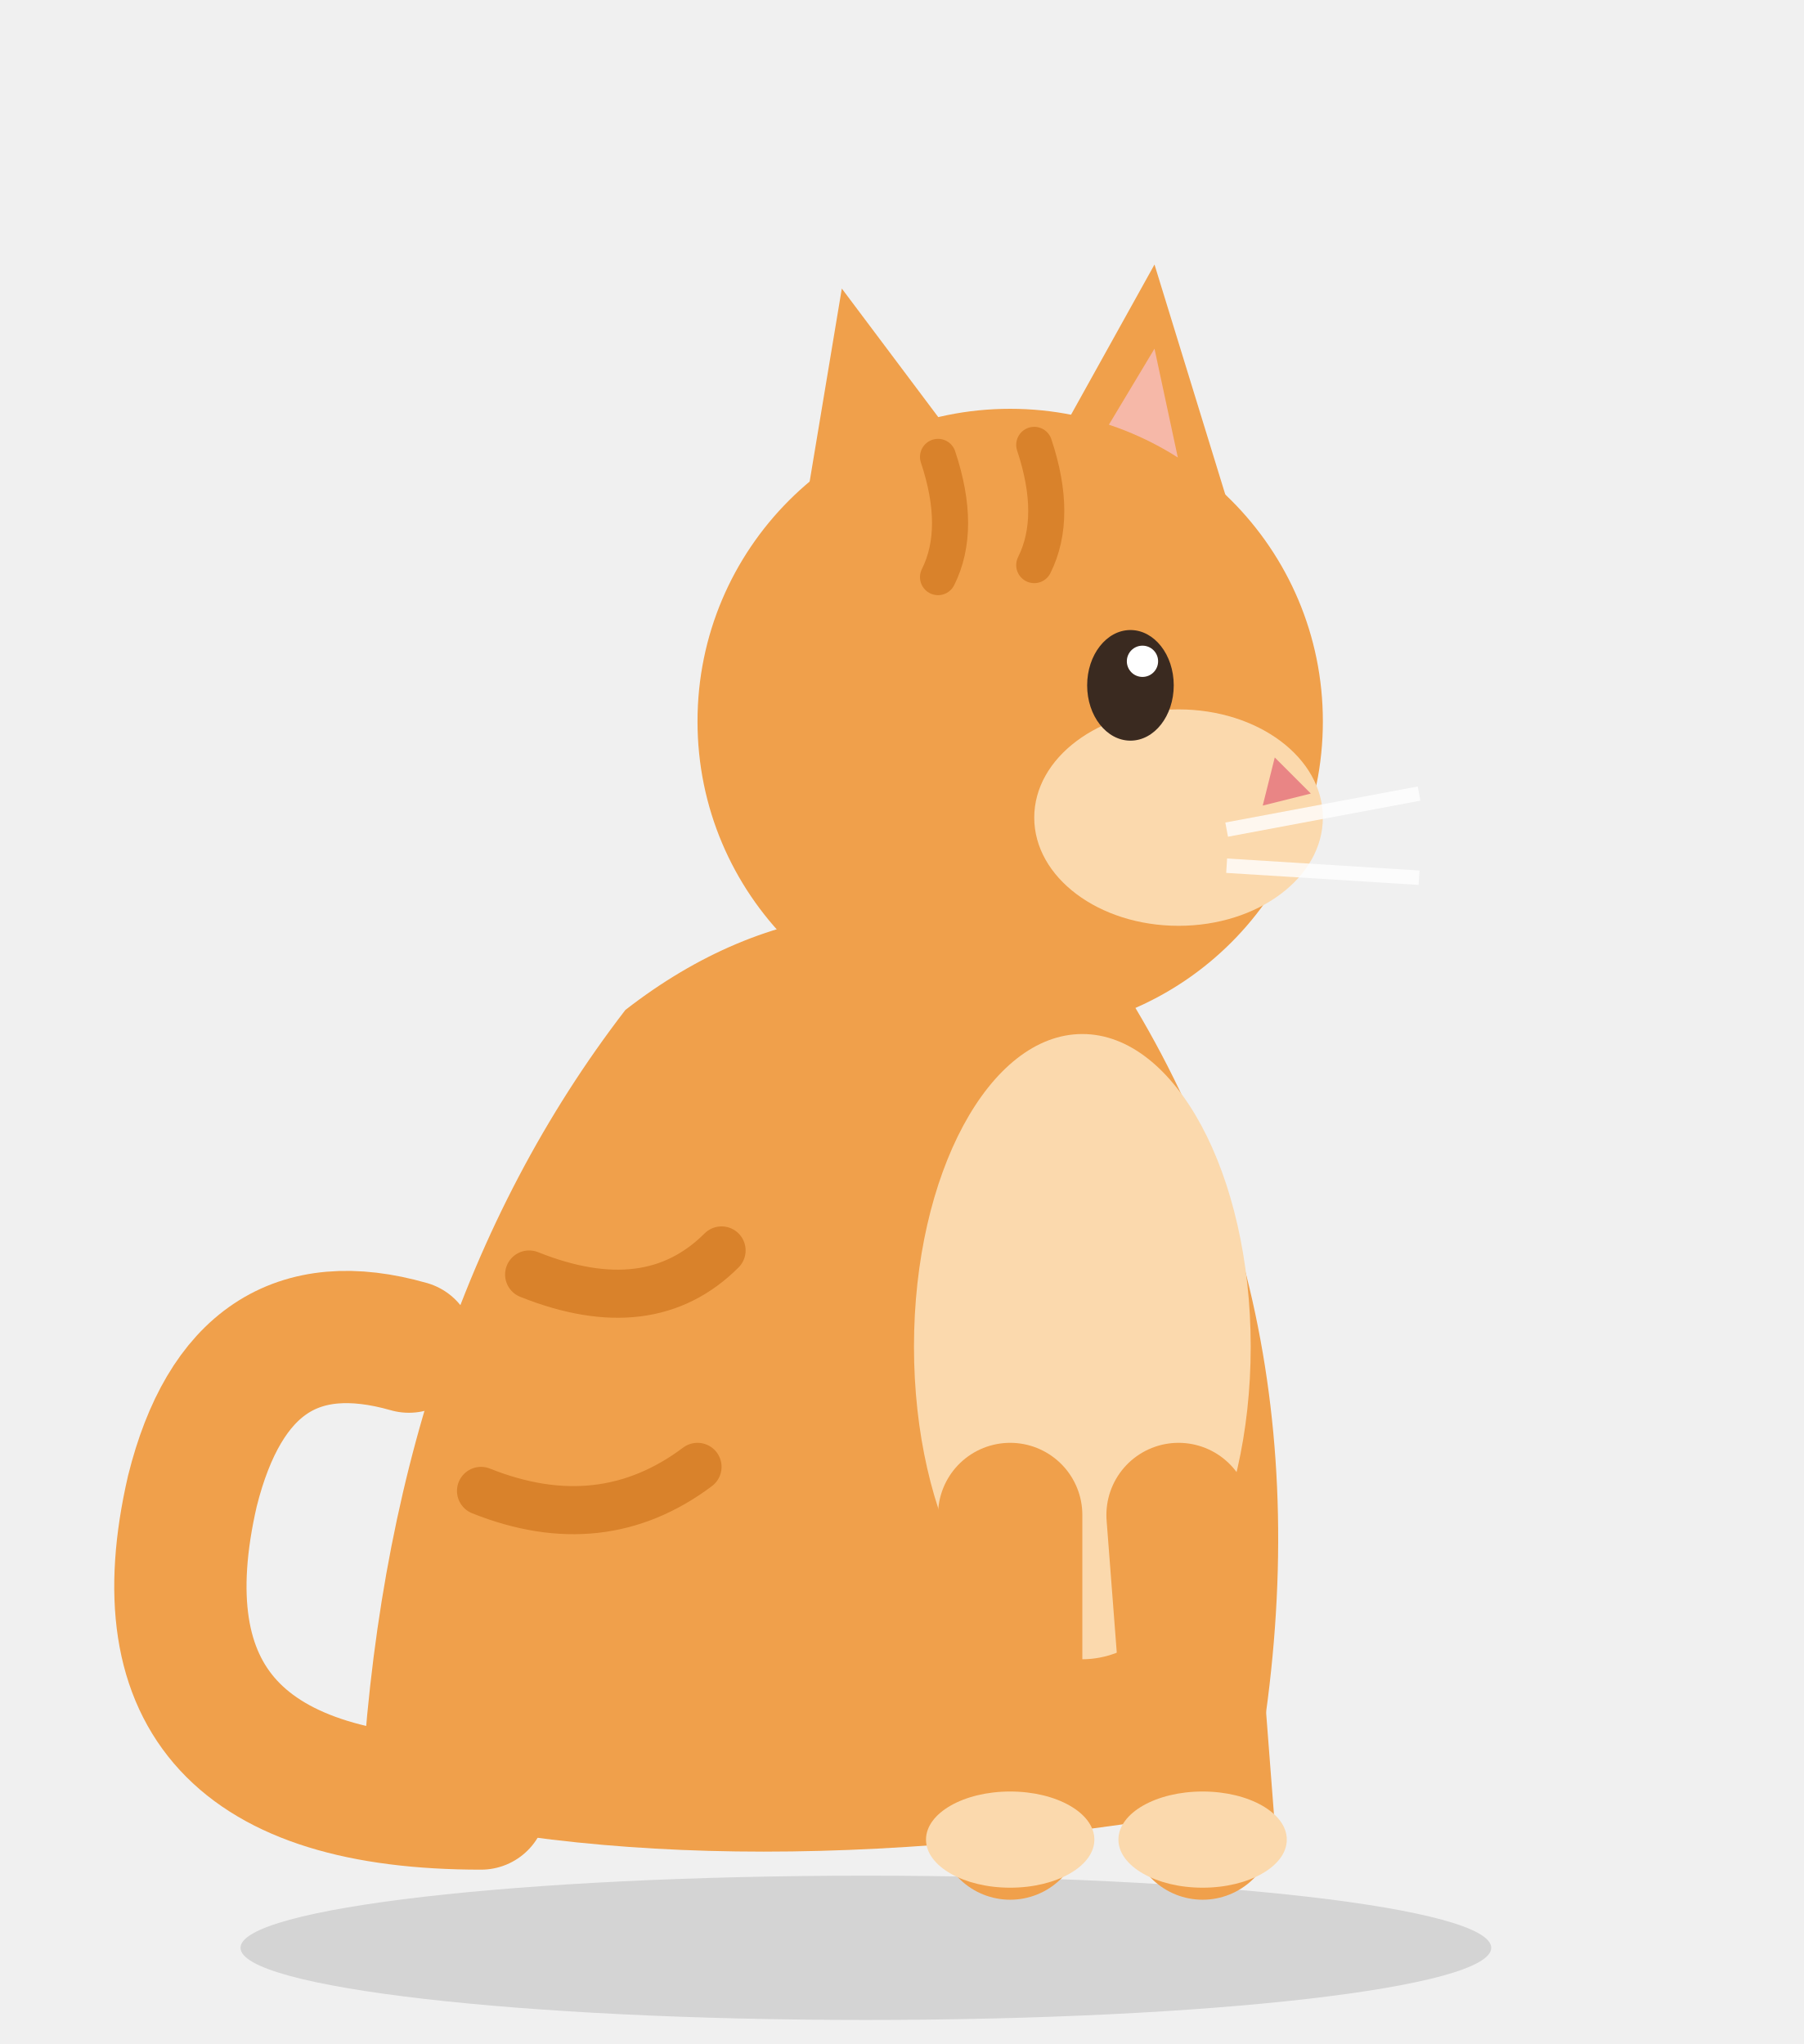
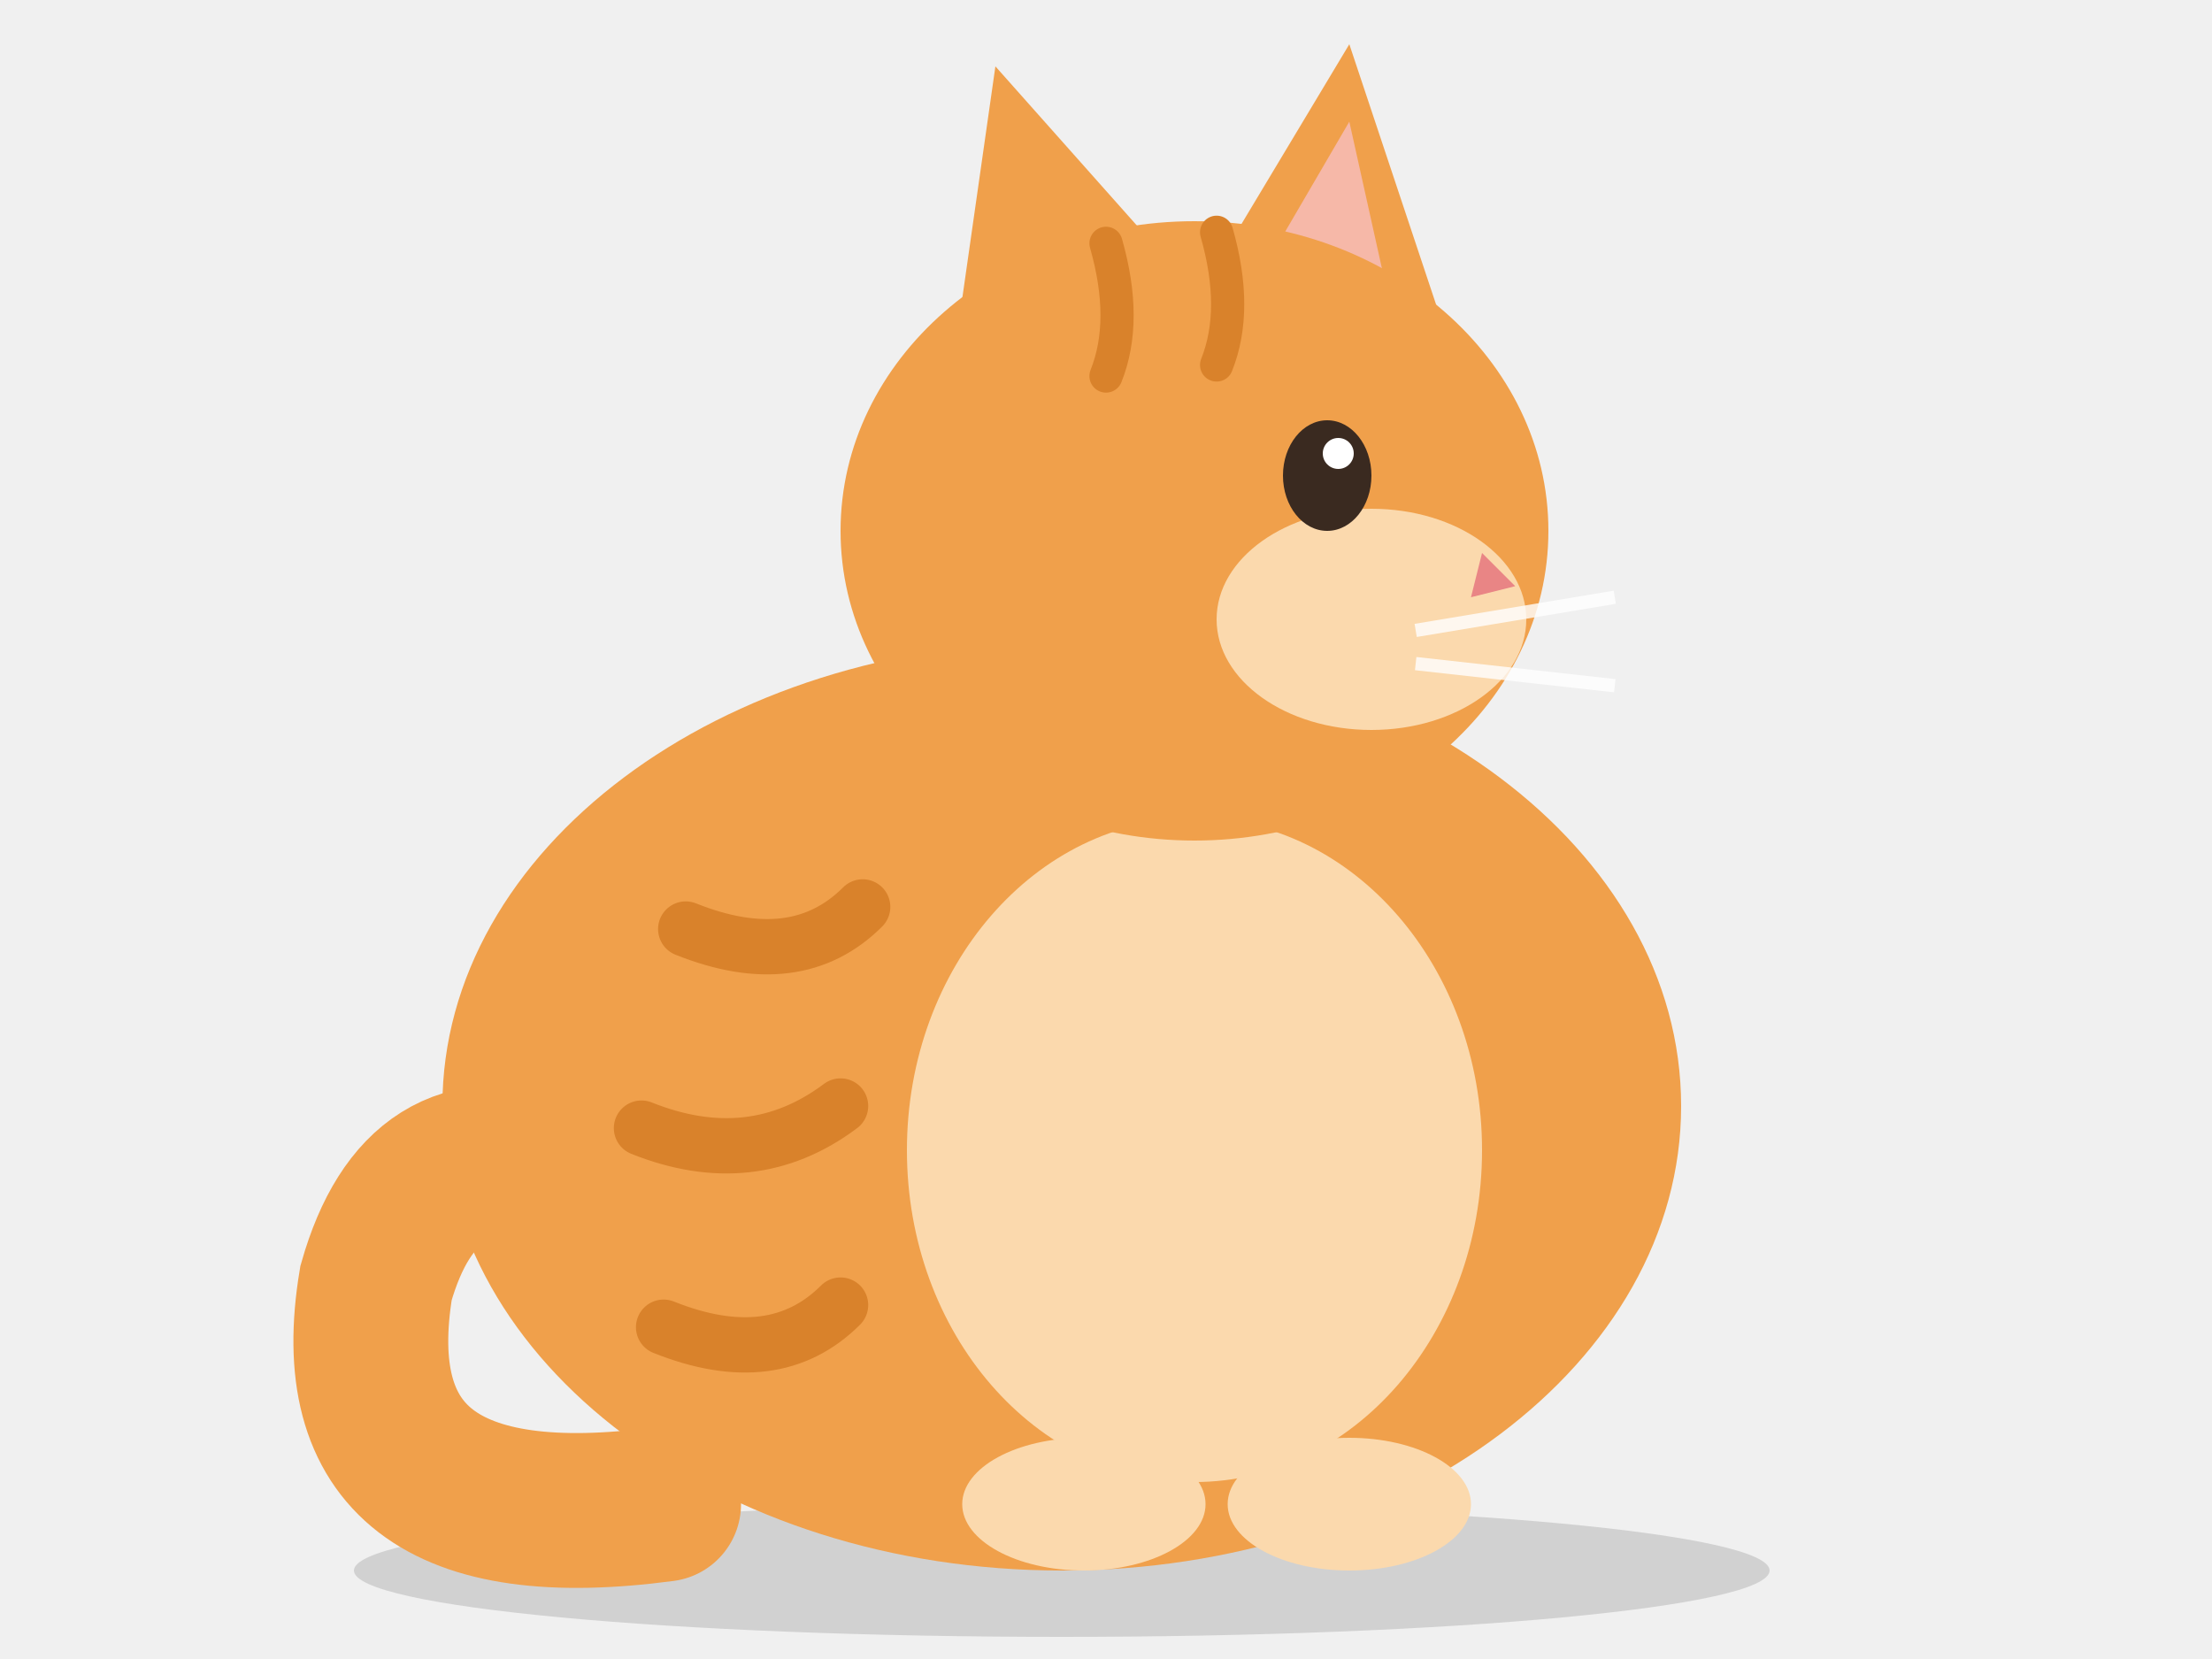
- <svg xmlns="http://www.w3.org/2000/svg" viewBox="0 0 150 170" width="150" height="170">
-   <ellipse cx="72" cy="162" rx="52" ry="6" fill="#000" opacity=".12" />
-   <path d="M40 150 Q10 150 16 124 Q20 108 34 112" stroke="#f0a04b" stroke-width="11" fill="none" stroke-linecap="round" />
-   <path d="M30 150 Q60 158 104 150 Q112 110 92 80 Q70 70 52 84 Q32 110 30 150 Z" fill="#f0a04b" />
-   <ellipse cx="90" cy="112" rx="14" ry="26" fill="#fbd9ad" />
-   <path d="M44 106 q10 4 16 -2 M40 124 q10 4 18 -2" stroke="#d9822b" stroke-width="4" fill="none" stroke-linecap="round" />
-   <g stroke="#f0a04b" stroke-width="12" stroke-linecap="round">
-     <line x1="84" y1="126" x2="84" y2="152" />
-     <line x1="98" y1="126" x2="100" y2="152" />
-   </g>
-   <ellipse cx="84" cy="153" rx="7" ry="4" fill="#fbd9ad" />
-   <ellipse cx="100" cy="153" rx="7" ry="4" fill="#fbd9ad" />
-   <path d="M66 48 L70 24 L82 40 Z" fill="#f0a04b" />
-   <path d="M86 40 L96 22 L104 48 Z" fill="#f0a04b" />
-   <path d="M90 39 L96 29 L99 43 Z" fill="#f6b8a8" />
-   <circle cx="84" cy="60" r="26" fill="#f0a04b" />
-   <path d="M78 38 q2 6 0 10 M86 37 q2 6 0 10" stroke="#d9822b" stroke-width="3" fill="none" stroke-linecap="round" />
-   <ellipse cx="98" cy="68" rx="12" ry="9" fill="#fbd9ad" />
-   <ellipse cx="94" cy="57" rx="3.6" ry="4.6" fill="#3a2a20" />
-   <circle cx="95" cy="55" r="1.3" fill="#fff" />
-   <path d="M106 63 l3 3 l-4 1 Z" fill="#e98585" />
+ <svg xmlns="http://www.w3.org/2000/svg" viewBox="0 0 200 150" width="200" height="150">
+   <ellipse cx="96" cy="142" rx="64" ry="6" fill="#000" opacity=".13" />
+   <path d="M60 136 Q30 140 34 116 Q38 102 50 106" stroke="#f0a04b" stroke-width="14" fill="none" stroke-linecap="round" />
+   <ellipse cx="96" cy="100" rx="56" ry="42" fill="#f0a04b" />
+   <ellipse cx="108" cy="104" rx="26" ry="30" fill="#fbd9ad" />
+   <path d="M62 84 q10 4 16 -2 M58 102 q10 4 18 -2 M60 120 q10 4 16 -2" stroke="#d9822b" stroke-width="5" fill="none" stroke-linecap="round" />
+   <ellipse cx="98" cy="136" rx="11" ry="6" fill="#fbd9ad" />
+   <ellipse cx="122" cy="136" rx="11" ry="6" fill="#fbd9ad" />
+   <path d="M86 34 L90 6 L106 24 Z" fill="#f0a04b" />
+   <path d="M110 24 L122 4 L132 34 Z" fill="#f0a04b" />
+   <path d="M115 23 L122 11 L126 29 Z" fill="#f6b8a8" />
+   <ellipse cx="108" cy="48" rx="32" ry="28" fill="#f0a04b" />
+   <path d="M100 22 q2 7 0 12 M110 21 q2 7 0 12" stroke="#d9822b" stroke-width="3" fill="none" stroke-linecap="round" />
+   <ellipse cx="124" cy="56" rx="14" ry="10" fill="#fbd9ad" />
+   <ellipse cx="120" cy="43" rx="4" ry="5" fill="#3a2a20" />
+   <circle cx="121" cy="41" r="1.4" fill="#fff" />
+   <path d="M134 50 l3 3 l-4 1 Z" fill="#e98585" />
  <g stroke="#fff" stroke-width="1.2" opacity=".8">
-     <line x1="102" y1="69" x2="118" y2="66" />
-     <line x1="102" y1="72" x2="118" y2="73" />
+     <line x1="128" y1="57" x2="146" y2="54" />
+     <line x1="128" y1="60" x2="146" y2="62" />
  </g>
</svg>
